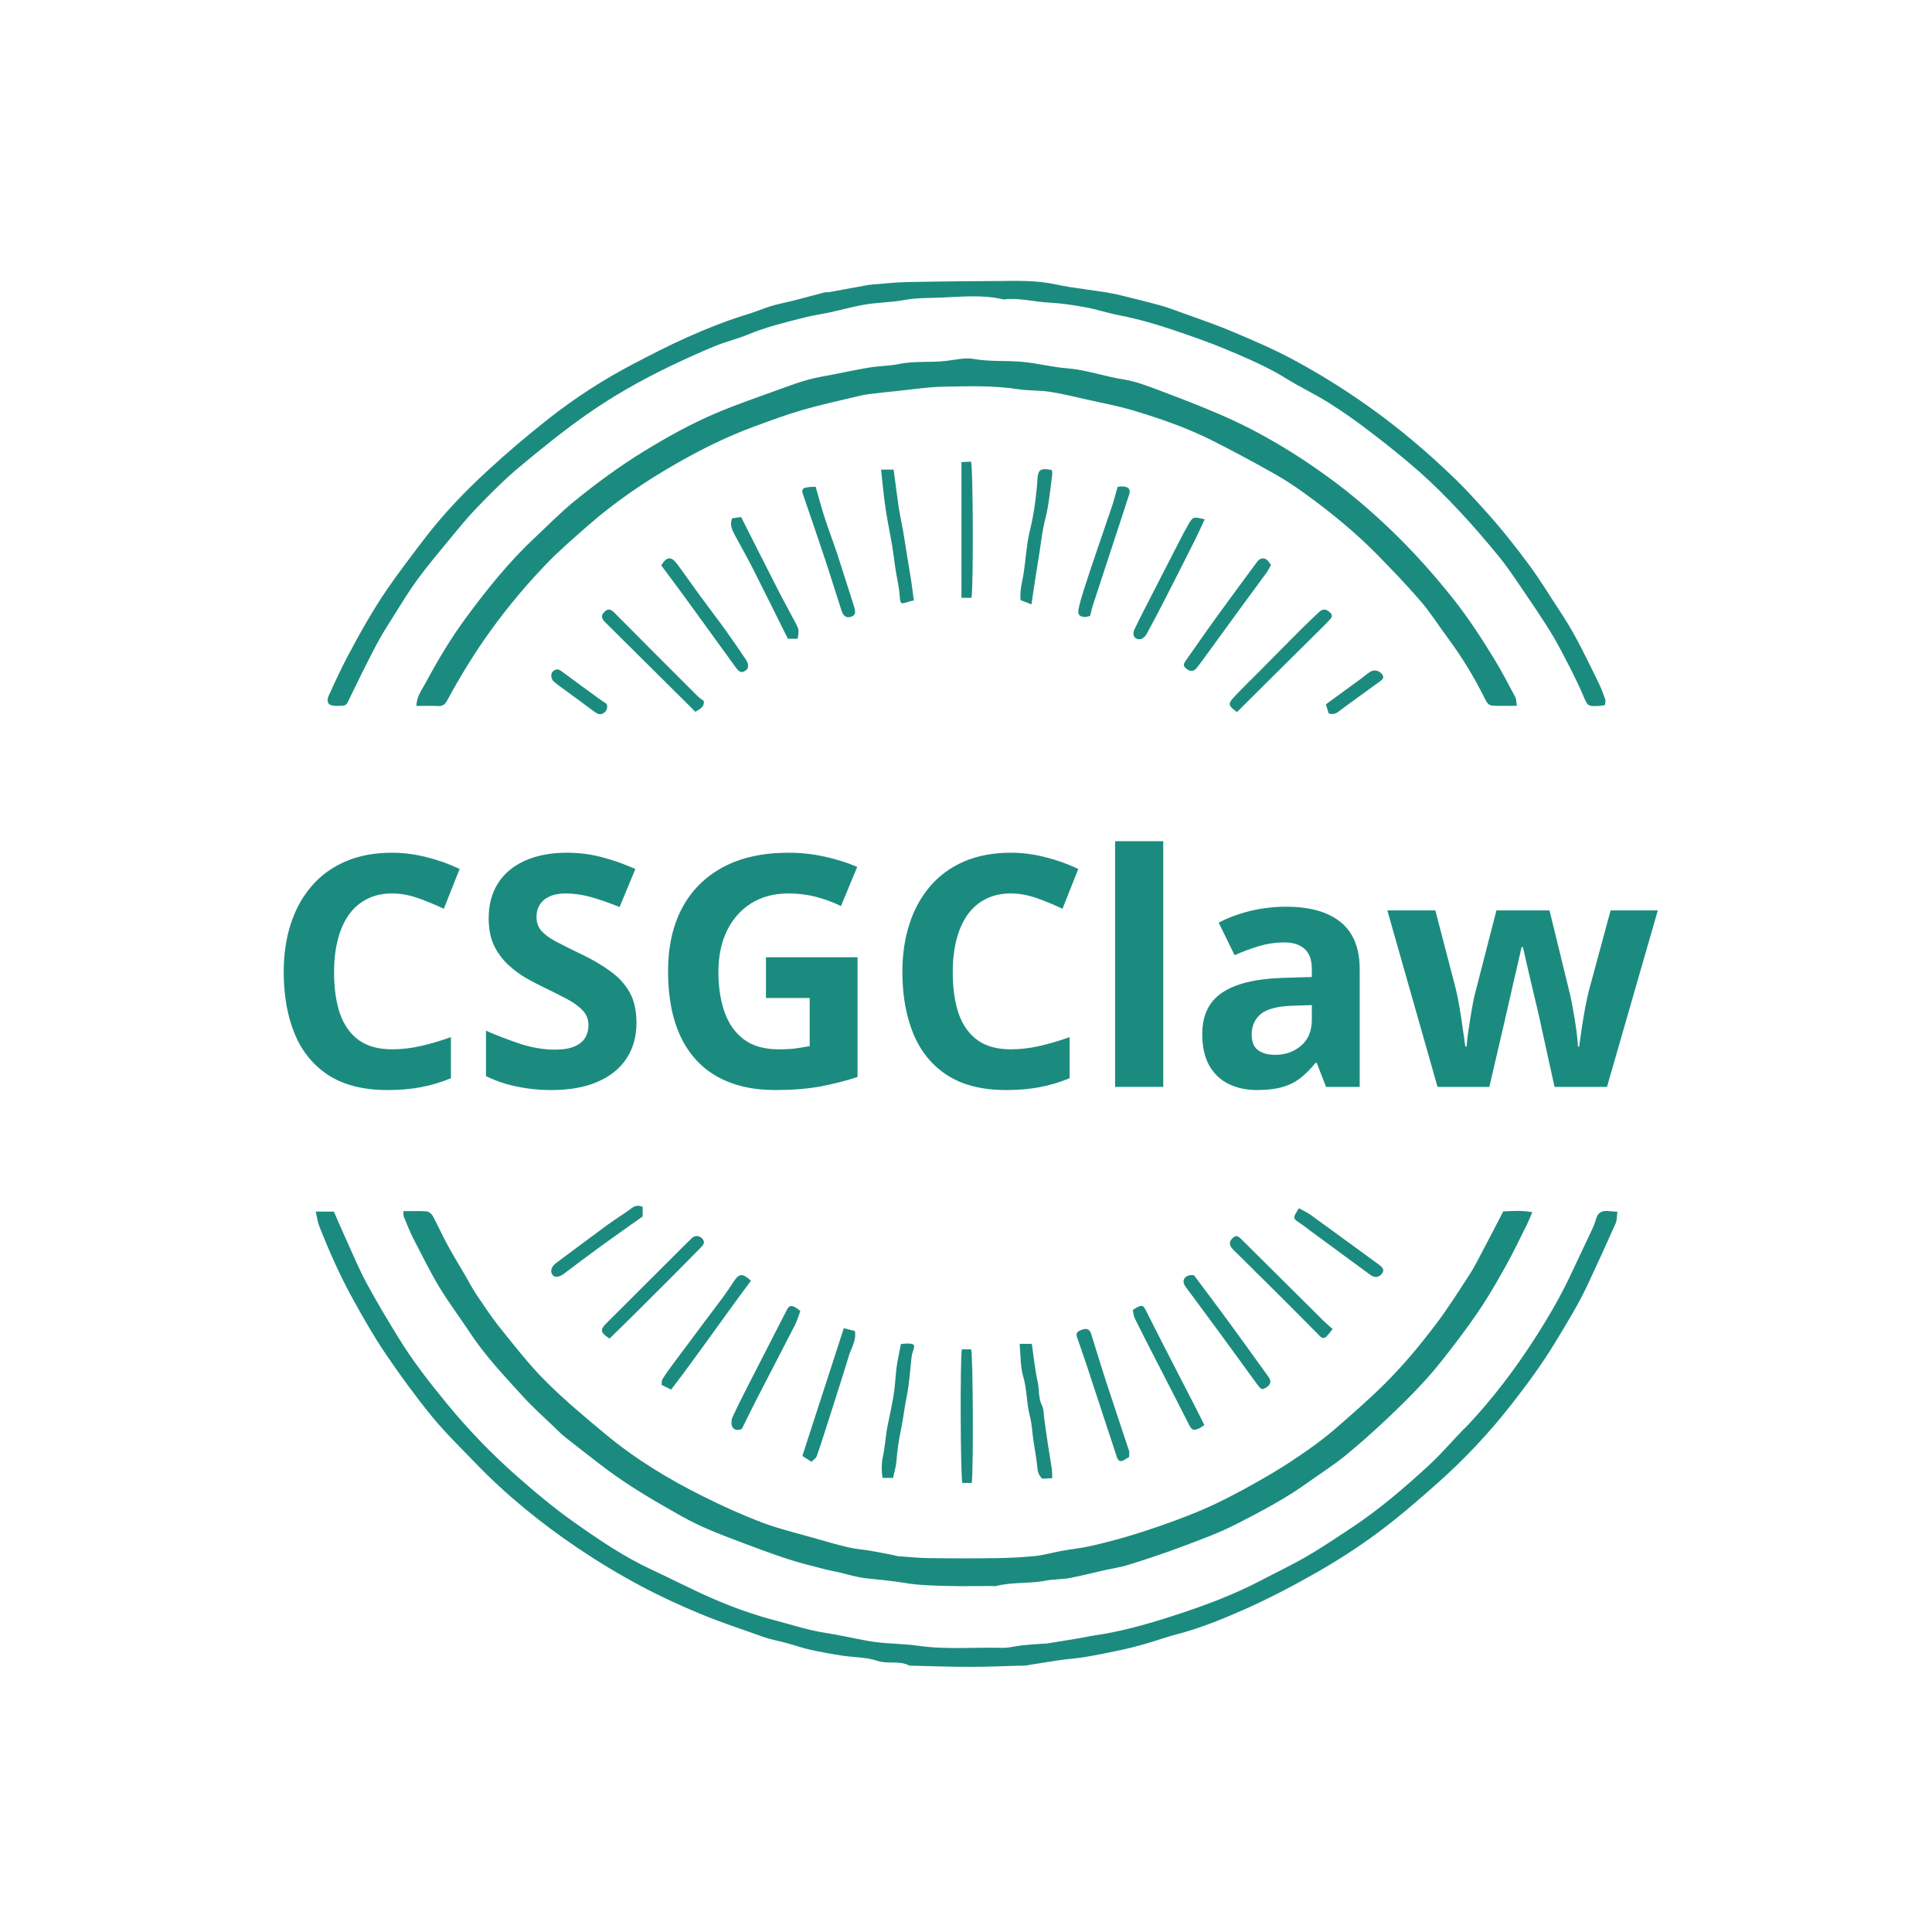
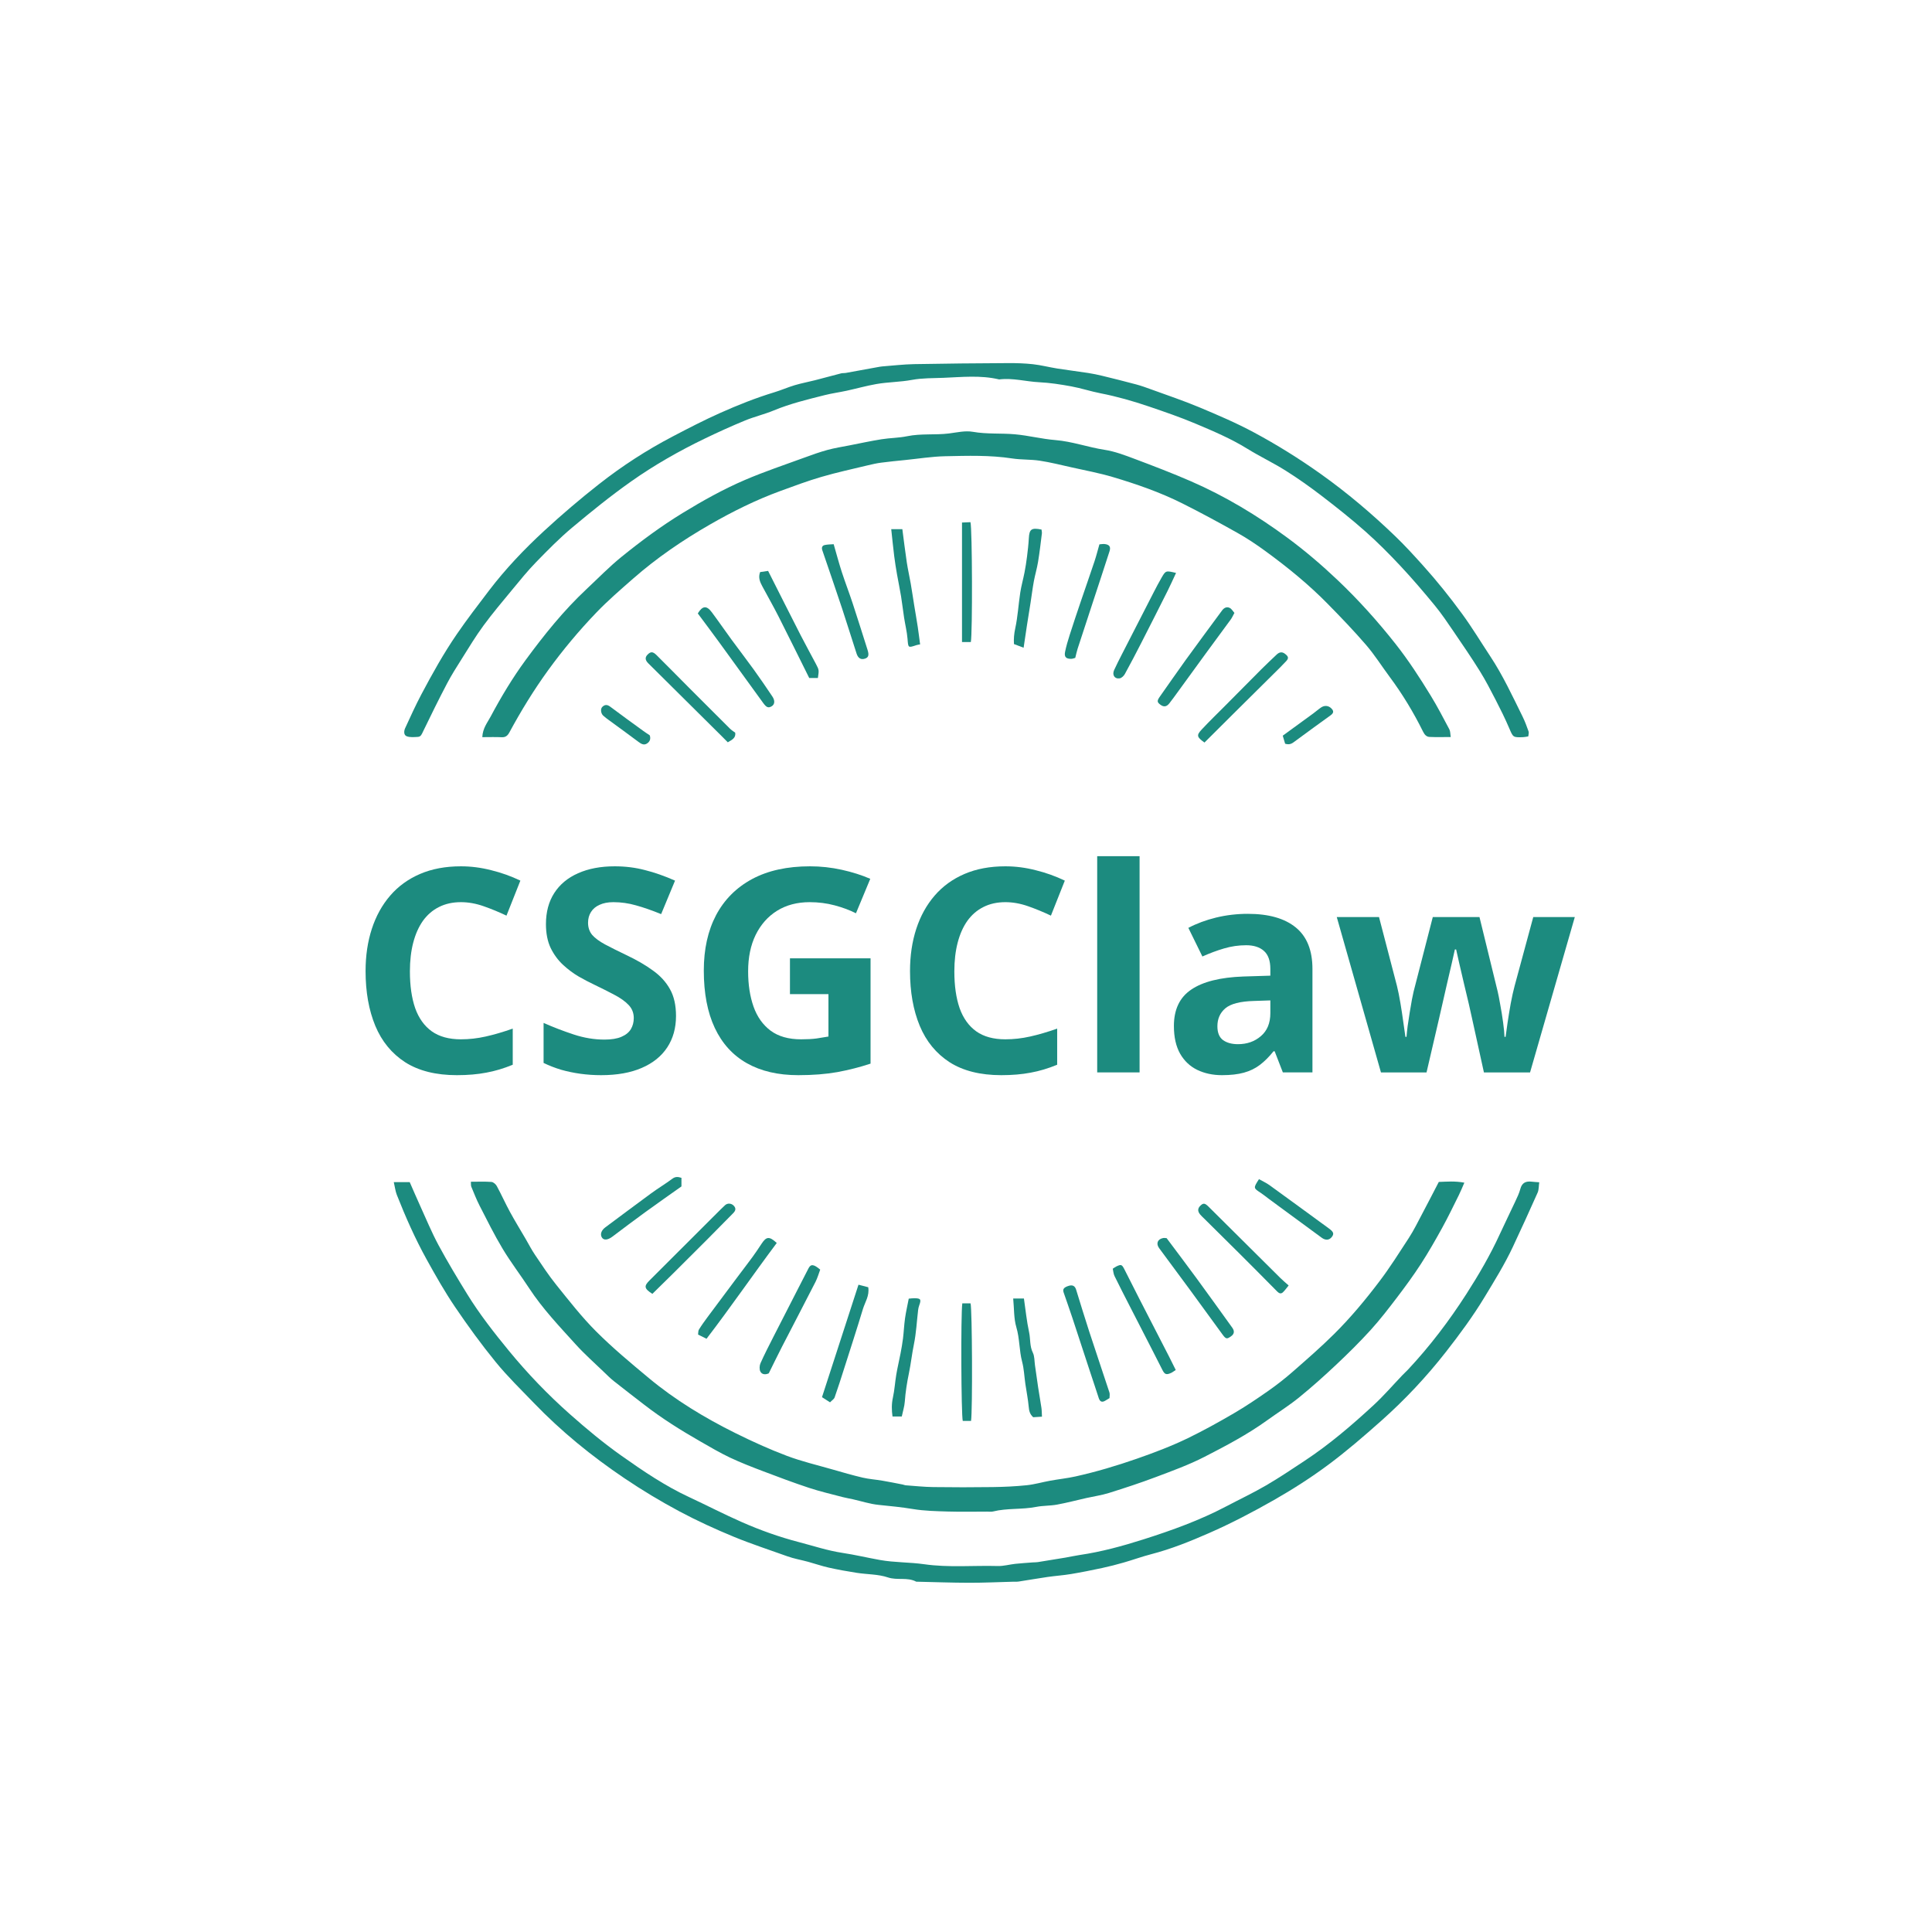
<svg xmlns="http://www.w3.org/2000/svg" width="1024" height="1024" viewBox="0 0 1024 1024" fill="none">
-   <g transform="translate(144.4 133.2) scale(0.86)">
+   <g transform="translate(188.512 178.656) scale(0.7568)">
    <path d="M80.699 591.562C85.755 591.562 90.454 591.348 95.106 591.693C96.438 591.8 98.128 593.275 98.83 594.572C102.042 600.496 104.79 606.671 108.014 612.596C111.5 619.008 115.331 625.23 119.007 631.535C121.172 635.247 123.135 639.102 125.538 642.659C130.344 649.773 135.043 656.994 140.421 663.668C149.415 674.828 158.254 686.237 168.354 696.337C179.93 707.913 192.588 718.465 205.199 728.958C223.782 744.436 244.399 756.915 266.027 767.634C277.745 773.452 289.702 778.889 301.932 783.505C312.329 787.431 323.263 789.989 333.982 793.07C340.965 795.068 347.936 797.115 355.003 798.768C359.536 799.827 364.235 800.125 368.839 800.91C373.61 801.719 378.357 802.694 383.103 803.61C383.841 803.753 384.555 804.11 385.292 804.158C391.693 804.622 398.093 805.312 404.506 805.395C418.389 805.585 432.285 805.597 446.168 805.395C454.103 805.288 462.05 804.919 469.938 804.11C475.47 803.539 480.895 801.933 486.391 800.934C492.28 799.863 498.264 799.256 504.094 797.959C518.632 794.723 532.86 790.488 546.97 785.575C559.188 781.316 571.239 776.759 582.839 771.144C593.795 765.826 604.491 759.89 615.007 753.751C623.276 748.921 631.258 743.543 639.11 738.047C644.964 733.955 650.638 729.517 656.016 724.818C665.926 716.145 675.895 707.496 685.222 698.229C696.75 686.796 707.124 674.34 716.963 661.349C724.375 651.581 730.835 641.267 737.497 631.059C741.137 625.468 744.064 619.4 747.204 613.5C750.976 606.397 754.64 599.235 758.566 591.693C764.098 591.514 769.868 590.943 776.459 592.216C774.995 595.547 773.925 598.284 772.616 600.889C768.773 608.61 765.038 616.391 760.874 623.945C756.151 632.499 751.297 641.017 745.991 649.202C740.792 657.22 735.117 664.965 729.324 672.579C723.411 680.348 717.439 688.116 710.884 695.338C703.282 703.701 695.216 711.684 686.983 719.441C678.477 727.459 669.756 735.287 660.679 742.651C653.541 748.445 645.677 753.346 638.206 758.736C624.442 768.658 609.44 776.533 594.426 784.242C583.505 789.846 571.834 794.069 560.318 798.411C549.539 802.48 538.571 806.061 527.578 809.511C522.45 811.117 517.049 811.879 511.779 813.056C504.903 814.603 498.086 816.423 491.162 817.684C486.368 818.565 481.359 818.339 476.576 819.278C466.595 821.253 456.292 820.028 446.371 822.491C445.109 822.8 443.718 822.586 442.385 822.586C433.248 822.586 424.112 822.8 414.987 822.526C406.707 822.276 398.343 822.122 390.206 820.765C382.211 819.433 374.216 818.684 366.186 817.863C360.143 817.244 354.23 815.293 348.258 813.949C345.878 813.413 343.451 813.033 341.096 812.414C333.196 810.32 325.214 808.488 317.469 805.93C306.702 802.373 296.078 798.376 285.478 794.355C277.626 791.369 269.751 788.335 262.161 784.754C255.046 781.387 248.253 777.366 241.413 773.452C227.838 765.683 214.585 757.391 202.189 747.803C195.027 742.271 187.841 736.762 180.751 731.135C178.253 729.148 175.98 726.876 173.684 724.651C167.165 718.358 160.336 712.35 154.269 705.652C142.764 692.946 130.903 680.514 121.457 666.072C115.402 656.816 108.645 648.012 102.958 638.554C97.081 628.775 92.013 618.484 86.79 608.325C84.589 604.03 82.84 599.497 80.984 595.036C80.651 594.251 80.806 593.263 80.675 591.55L80.699 591.562Z" fill="#1C8B7F" />
    <path d="M88.684 280.189C88.97 273.944 92.218 270.089 94.466 265.889C101.807 252.137 109.813 238.741 119.021 226.202C131.965 208.583 145.646 191.511 161.683 176.509C169.821 168.895 177.613 160.853 186.262 153.857C199.872 142.853 213.958 132.407 228.936 123.247C243.033 114.622 257.464 106.568 272.621 100.06C286.147 94.254 300.162 89.579 313.998 84.511C319.399 82.524 324.848 80.573 330.392 79.05C335.436 77.67 340.635 76.873 345.774 75.862C353.257 74.387 360.728 72.781 368.259 71.567C374.207 70.615 380.334 70.651 386.211 69.438C395.967 67.427 405.865 68.712 415.549 67.499C421.164 66.797 426.863 65.393 432.299 66.356C442.079 68.082 451.893 67.225 461.637 68.082C471.119 68.914 480.469 71.365 489.963 72.126C501.8 73.078 512.912 77.183 524.547 78.967C531.649 80.062 538.585 82.703 545.378 85.249C558.631 90.233 571.873 95.289 584.864 100.94C608.943 111.41 631.333 124.912 652.426 140.462C664.846 149.61 676.576 159.639 687.795 170.287C702.368 184.135 715.717 198.994 728.173 214.769C737.297 226.321 745.244 238.598 752.894 251.09C757.593 258.763 761.733 266.782 765.969 274.741C766.671 276.061 766.552 277.822 766.932 280.106C761.436 280.106 756.725 280.261 752.026 280.035C749.86 279.928 748.564 278.405 747.517 276.287C740.855 262.82 733.098 249.995 724.116 237.92C718.608 230.508 713.67 222.621 707.662 215.649C699.025 205.62 689.829 196.055 680.538 186.609C674.173 180.137 667.439 173.987 660.504 168.133C652.89 161.709 644.978 155.606 636.924 149.741C630.714 145.22 624.302 140.914 617.604 137.166C604.839 129.992 591.966 123.009 578.88 116.454C563.331 108.673 546.889 102.975 530.258 98.026C520.8 95.218 511.044 93.41 501.396 91.245C493.972 89.579 486.561 87.711 479.042 86.569C472.701 85.606 466.158 85.986 459.817 85.011C444.208 82.608 428.528 83.119 412.872 83.452C403.533 83.654 394.23 85.165 384.914 86.105C379.299 86.676 373.684 87.212 368.092 87.949C364.975 88.354 361.882 89.044 358.813 89.781C347.963 92.41 337.018 94.754 326.311 97.883C316.508 100.738 306.895 104.331 297.295 107.852C280.199 114.11 263.936 122.188 248.173 131.253C229.055 142.246 210.888 154.619 194.292 169.18C185.512 176.89 176.614 184.539 168.536 192.962C156.389 205.632 145.123 219.087 134.785 233.34C124.696 247.259 115.773 261.856 107.612 276.941C106.434 279.119 104.995 280.392 102.259 280.249C97.94 280.023 93.598 280.189 88.696 280.189H88.684Z" fill="#1C8B7F" />
    <path d="M26.73 591.83H37.853C40.387 597.588 42.719 603.049 45.182 608.462C49.369 617.646 53.224 627.021 57.994 635.896C64.288 647.578 71.152 658.975 78.124 670.289C86.725 684.244 96.814 697.152 107.211 709.822C120.393 725.895 134.693 740.766 150.29 754.566C161.77 764.726 173.524 774.517 186.004 783.344C201.16 794.075 216.555 804.521 233.508 812.408C245.88 818.166 258.015 824.472 270.507 829.956C283.486 835.666 296.882 840.425 310.611 843.994C320.675 846.611 330.526 849.919 340.936 851.489C349.704 852.81 358.424 854.892 367.216 856.462C377.495 858.294 387.94 857.973 398.124 859.424C415.362 861.887 432.541 860.21 449.732 860.685C453.777 860.793 457.845 859.603 461.914 859.163C466.03 858.722 470.171 858.473 474.299 858.151C475.429 858.068 476.583 858.128 477.701 857.949C484.161 856.926 490.609 855.879 497.045 854.797C500.341 854.237 503.612 853.476 506.92 852.988C522.267 850.752 537.173 846.659 551.901 841.972C571.638 835.69 591.101 828.683 609.494 819.011C618.785 814.121 628.315 809.624 637.38 804.354C646.671 798.965 655.594 792.945 664.564 787.02C681.969 775.54 697.756 762.002 713.032 747.892C720.074 741.384 726.368 734.056 733.006 727.108C734.315 725.74 735.731 724.479 737.027 723.099C752.279 706.8 765.722 689.086 777.786 670.325C786.506 656.763 794.62 642.855 801.341 628.163C804.839 620.537 808.575 613.006 812.108 605.404C813.44 602.537 814.868 599.634 815.665 596.589C816.819 592.211 819.579 591.033 823.636 591.509C825.123 591.687 826.634 591.758 828.906 591.937C828.526 594.554 828.692 597.112 827.776 599.194C822.125 611.935 816.319 624.594 810.407 637.216C804.684 649.434 797.558 660.867 790.587 672.407C782.497 685.779 773.253 698.318 763.688 710.56C750.066 728.001 734.898 744.18 718.338 758.908C706.25 769.651 693.973 780.275 681.005 789.9C668.954 798.846 656.201 807.007 643.15 814.443C628.362 822.866 613.194 830.801 597.621 837.629C584.522 843.376 571.15 848.777 557.184 852.393C550.712 854.071 544.406 856.379 537.982 858.223C532.974 859.662 527.918 860.971 522.814 862.065C515.545 863.624 508.252 865.087 500.912 866.313C495.546 867.205 490.098 867.562 484.708 868.335C477.903 869.322 471.122 870.524 464.329 871.559C463.021 871.761 461.676 871.642 460.344 871.678C450.101 871.94 439.846 872.439 429.603 872.416C417.266 872.392 404.929 871.928 392.592 871.654C386.37 868.311 379.35 870.893 372.712 868.656C365.895 866.36 358.257 866.598 351.012 865.468C344.41 864.445 337.819 863.255 331.299 861.804C326.41 860.709 321.651 859.032 316.809 857.711C311.967 856.391 306.97 855.558 302.271 853.857C289.827 849.372 277.264 845.315 264.987 840.271C251.96 834.905 239.206 829.064 226.822 822.461C213.569 815.394 200.708 807.638 188.217 799.215C165.28 783.737 143.961 766.403 124.783 746.476C115.741 737.078 106.343 727.953 98.11 717.864C88.01 705.48 78.588 692.512 69.618 679.283C62.384 668.6 55.984 657.31 49.726 646.008C41.66 631.446 34.926 616.218 28.823 600.741C27.824 598.207 27.527 595.399 26.694 591.83H26.73Z" fill="#1C8B7F" />
    <path d="M821.199 279.677C819.89 279.879 818.796 280.141 817.701 280.188C810.42 280.474 810.646 280.367 807.791 273.717C804.936 267.043 801.7 260.523 798.369 254.063C794.859 247.246 791.326 240.406 787.281 233.898C781.452 224.535 775.206 215.422 768.996 206.309C764.761 200.099 760.561 193.818 755.79 188.012C748.01 178.542 740.051 169.203 731.676 160.269C723.8 151.858 715.639 143.649 707.014 136.011C697.282 127.386 687.051 119.284 676.736 111.361C668.539 105.08 660.093 99.06 651.349 93.564C642.64 88.067 633.253 83.653 624.497 78.229C612.958 71.079 600.525 65.832 588.117 60.597C577.481 56.112 566.512 52.353 555.579 48.629C544.48 44.846 533.201 41.634 521.662 39.374C514.761 38.029 508.04 35.781 501.14 34.52C493.74 33.163 486.245 31.998 478.75 31.629C469.363 31.165 460.143 28.476 450.662 29.666C437.73 26.573 424.572 28.024 411.593 28.536C404.312 28.821 396.793 28.655 389.667 29.975C381.303 31.534 372.845 31.45 364.553 32.914C357.593 34.151 350.764 36.066 343.864 37.577C338.772 38.684 333.573 39.374 328.529 40.647C316.466 43.692 304.367 46.595 292.803 51.389C286.26 54.102 279.276 55.72 272.721 58.42C263.216 62.334 253.841 66.582 244.574 71.055C226.621 79.716 209.264 89.578 193.001 101.047C178.689 111.135 165.02 122.199 151.588 133.453C142.642 140.948 134.409 149.348 126.26 157.723C120.359 163.802 115.006 170.429 109.604 176.972C102.74 185.276 95.78 193.52 89.416 202.193C83.991 209.581 79.244 217.48 74.354 225.249C70.761 230.948 67.121 236.658 63.992 242.618C58.175 253.706 52.643 264.949 47.194 276.227C46.313 278.047 45.731 279.903 43.553 280.01C40.924 280.153 38.045 280.462 35.714 279.558C33.56 278.725 33.762 275.846 34.631 273.955C38.283 265.984 41.912 257.989 46.004 250.244C53.666 235.778 61.637 221.466 70.904 207.975C78.019 197.613 85.692 187.631 93.306 177.626C104.87 162.434 118.015 148.622 132.006 135.714C144.343 124.329 157.168 113.407 170.373 103.033C186.541 90.328 203.815 79.133 222.065 69.591C232.974 63.881 243.931 58.206 255.174 53.186C267.594 47.642 280.24 42.598 293.291 38.636C298.097 37.173 302.725 35.127 307.543 33.687C312.195 32.307 317.001 31.427 321.7 30.225C327.803 28.667 333.871 26.977 339.962 25.419C341.045 25.145 342.234 25.3 343.341 25.098C351.216 23.682 359.092 22.23 366.968 20.791C367.527 20.684 368.086 20.612 368.645 20.565C376.14 19.994 383.623 19.09 391.13 18.947C412.984 18.53 434.839 18.352 456.705 18.233C462.582 18.197 468.495 18.364 474.336 19.006C480.035 19.637 485.638 21.112 491.313 22.016C498.522 23.158 505.779 24.039 513.001 25.145C516.296 25.657 519.58 26.335 522.827 27.12C530.798 29.071 538.769 31.046 546.692 33.175C550.273 34.139 553.783 35.412 557.269 36.685C568.475 40.778 579.813 44.561 590.806 49.165C603.749 54.59 616.717 60.122 629.054 66.748C645.293 75.469 660.949 85.236 676.011 95.955C694.522 109.136 711.772 123.781 728.107 139.509C734.852 145.993 741.169 152.929 747.439 159.9C757.218 170.762 766.319 182.111 774.909 193.865C781.892 203.407 788.007 213.578 794.538 223.453C803.425 236.872 810.159 251.458 817.261 265.829C818.915 269.184 820.212 272.717 821.461 276.251C821.794 277.19 821.33 278.428 821.211 279.701L821.199 279.677Z" fill="#1C8B7F" />
    <path d="M332.226 746.045C329.882 744.546 328.193 743.464 326.587 742.429C335.105 716.161 343.516 690.249 352.141 663.672C354.711 664.338 356.912 664.909 358.982 665.444C359.933 671.5 356.721 675.854 355.282 680.601C351.035 694.615 346.514 708.535 342.064 722.49C339.923 729.199 337.805 735.921 335.45 742.559C335.01 743.809 333.534 744.677 332.226 746.045Z" fill="#1C8B7F" />
    <path d="M527.937 743.102C526.937 743.709 525.986 744.28 525.046 744.851C522.666 746.302 521.227 745.636 520.382 742.995C518.467 736.987 516.421 731.027 514.458 725.031C510.27 712.289 506.13 699.524 501.907 686.794C499.944 680.858 497.838 674.969 495.804 669.056C495.018 666.76 495.994 665.511 499.384 664.452C502.073 663.62 503.751 664.524 504.56 667.129C507.593 676.896 510.544 686.699 513.72 696.419C518.372 710.695 523.226 724.9 527.901 739.164C528.282 740.342 527.949 741.758 527.949 743.102H527.937Z" fill="#1C8B7F" />
    <path d="M325.331 653.113C324.308 655.837 323.451 658.931 322.024 661.726C314.291 676.883 306.379 691.956 298.587 707.089C295.434 713.216 292.448 719.426 289.319 725.731C287.13 726.766 284.572 726.719 283.43 724.482C282.633 722.923 282.776 720.318 283.526 718.629C286.345 712.312 289.521 706.149 292.662 699.975C298.313 688.851 304.036 677.751 309.722 666.64C312.197 661.81 314.648 656.956 317.17 652.149C318.776 649.08 320.762 649.235 325.331 653.101V653.113Z" fill="#1C8B7F" />
    <path d="M567.947 631.063C575.073 640.604 582.092 649.86 588.945 659.223C597.332 670.679 605.6 682.219 613.892 693.735C615.677 696.222 615.344 698.185 612.988 699.862C610.168 701.861 609.467 701.778 607.159 698.637C599.58 688.298 592.097 677.901 584.519 667.574C577.298 657.724 570.005 647.921 562.724 638.094C560.38 634.93 561.546 631.777 565.472 630.992C566.364 630.813 567.34 631.051 567.947 631.075V631.063Z" fill="#1C8B7F" />
    <path d="M615.414 193.208C614.367 195.1 613.785 196.504 612.916 197.705C607.051 205.76 601.103 213.754 595.226 221.785C588.766 230.612 582.365 239.487 575.929 248.326C573.942 251.063 571.967 253.811 569.885 256.476C567.946 258.974 565.948 259.236 563.604 257.487C561.094 255.619 561.129 254.727 563.402 251.515C569.374 243.115 575.191 234.597 581.235 226.246C589.67 214.599 598.247 203.047 606.777 191.46C608.157 189.58 610.097 188.616 612.202 189.711C613.523 190.401 614.367 191.995 615.414 193.173V193.208Z" fill="#1C8B7F" />
    <path d="M530.244 652.459C531.351 651.745 531.946 651.269 532.6 650.948C536.038 649.294 536.585 649.413 538.299 652.744C541.82 659.597 545.234 666.497 548.744 673.361C555.668 686.864 562.639 700.343 569.575 713.846C571.169 716.951 572.692 720.08 574.334 723.387C572.859 724.327 571.99 725.053 570.991 725.493C567.791 726.921 566.637 726.54 565.078 723.53C562.497 718.533 559.998 713.513 557.429 708.504C552.396 698.666 547.328 688.851 542.296 679.024C538.644 671.898 534.967 664.784 531.458 657.598C530.685 656.028 530.601 654.124 530.233 652.482L530.244 652.459Z" fill="#1C8B7F" />
    <path d="M239.608 193.564C242.903 188.103 245.782 187.841 249.399 192.695C254.134 199.036 258.607 205.568 263.282 211.956C268.386 218.928 273.68 225.768 278.736 232.776C283.221 238.998 287.552 245.339 291.823 251.703C293.809 254.654 293.488 257.307 291.335 258.58C289.015 259.948 287.706 259.436 285.387 256.236C275.12 242.067 264.876 227.886 254.574 213.741C249.625 206.936 244.557 200.214 239.62 193.564H239.608Z" fill="#1C8B7F" />
    <path d="M574.548 165.18C572.431 169.689 570.646 173.734 568.671 177.672C562.556 189.866 556.406 202.048 550.184 214.195C546.448 221.5 542.653 228.78 538.691 235.978C537.966 237.287 536.443 238.774 535.099 239C531.506 239.595 529.614 236.644 531.208 233.158C532.91 229.435 534.777 225.771 536.645 222.13C544.045 207.652 551.457 193.197 558.892 178.743C560.689 175.257 562.497 171.783 564.472 168.392C567.351 163.455 567.422 163.491 574.548 165.18Z" fill="#1C8B7F" />
    <path d="M294.905 634.44C278.345 656.556 262.665 679.409 245.724 701.526C243.499 700.431 241.857 699.61 239.811 698.599C239.977 697.505 239.811 696.053 240.406 695.078C242.285 692.032 244.391 689.105 246.533 686.226C253.242 677.173 260 668.155 266.745 659.137C270.469 654.153 274.276 649.227 277.952 644.219C280.153 641.221 282.199 638.116 284.245 635.011C287.648 629.859 289.67 629.621 294.905 634.44Z" fill="#1C8B7F" />
    <path d="M387.346 673.443C388.715 673.336 390.011 673.121 391.296 673.133C395.769 673.193 396.21 673.918 394.687 678.13C394.306 679.177 394.044 680.283 393.913 681.39C392.962 689.408 392.581 697.534 390.963 705.409C389.571 712.167 388.857 719.007 387.465 725.693C386.085 732.32 385.062 738.887 384.574 745.609C384.337 748.916 383.266 752.164 382.469 755.947H375.973C375.354 751.545 375.259 747.203 376.259 742.67C377.424 737.388 377.722 731.915 378.626 726.574C379.459 721.636 380.648 716.759 381.588 711.834C382.255 708.336 382.897 704.814 383.325 701.281C383.896 696.606 384.087 691.894 384.741 687.231C385.36 682.829 386.371 678.487 387.346 673.419V673.443Z" fill="#1C8B7F" />
    <path d="M334.765 145.059C336.894 152.411 338.5 158.514 340.451 164.522C342.866 171.933 345.674 179.202 348.113 186.602C351.67 197.393 355.037 208.231 358.487 219.045C359.653 222.697 359.189 224.363 356.75 225.183C353.978 226.123 351.932 225.076 350.813 221.686C347.387 211.264 344.211 200.759 340.749 190.35C336.192 176.621 331.469 162.951 326.794 149.258C326.187 147.462 326.711 146.058 328.412 145.665C330.494 145.178 332.695 145.225 334.765 145.059Z" fill="#1C8B7F" />
    <path d="M283.267 164.575C285.063 164.313 286.883 164.051 288.846 163.766C296.508 178.922 304.038 193.912 311.664 208.843C315.15 215.659 318.886 222.345 322.443 229.127C324.584 233.219 324.525 233.255 323.716 238.763H317.648C310.522 224.463 303.444 210.056 296.187 195.732C292.558 188.57 288.561 181.599 284.766 174.508C283.148 171.487 281.791 168.393 283.267 164.575Z" fill="#1C8B7F" />
    <path d="M207.813 670.1C202.019 666.364 201.769 664.699 205.779 660.689C221.399 645.093 237.008 629.496 252.628 613.911C254.627 611.913 256.625 609.914 258.695 607.987C260.42 606.392 263.062 606.595 264.703 608.26C266.631 610.211 266.083 611.877 264.346 613.614C258.231 619.764 252.176 625.986 246.049 632.137C238.197 640.025 230.322 647.865 222.422 655.705C217.628 660.463 212.774 665.186 207.789 670.088L207.813 670.1Z" fill="#1C8B7F" />
    <path d="M520.873 145.161C522.61 145.018 523.36 144.851 524.097 144.911C527.762 145.184 529.023 146.707 527.964 149.991C524.145 161.852 520.231 173.677 516.341 185.515C512.748 196.448 509.143 207.369 505.598 218.314C504.967 220.253 504.575 222.276 503.968 224.667C503.207 224.857 502.148 225.333 501.101 225.345C497.496 225.381 496.116 224.001 496.818 220.503C497.627 216.494 498.805 212.532 500.054 208.63C502.588 200.719 505.229 192.855 507.894 184.991C511.047 175.688 514.318 166.432 517.423 157.105C518.708 153.239 519.696 149.277 520.873 145.173V145.161Z" fill="#1C8B7F" />
    <path d="M594.473 283.979C589.084 280.136 588.727 278.899 592.486 274.866C597.899 269.06 603.621 263.564 609.201 257.925C617.564 249.502 625.892 241.043 634.291 232.656C637.765 229.182 641.358 225.839 644.903 222.46C646.759 220.688 648.675 220.105 650.947 221.901C653.267 223.721 653.612 224.875 651.637 227.017C648.817 230.074 645.819 232.965 642.869 235.892C634.018 244.683 625.143 253.451 616.292 262.231C609.07 269.393 601.873 276.579 594.461 283.967L594.473 283.979Z" fill="#1C8B7F" />
    <path d="M460.48 673.348H468.011C469.176 681.235 469.938 689.182 471.627 696.927C472.662 701.662 471.96 706.635 474.244 711.251C475.506 713.797 475.315 717.068 475.743 720.019C476.493 725.182 477.171 730.357 477.956 735.508C478.682 740.315 479.562 745.085 480.264 749.892C480.538 751.724 480.502 753.592 480.645 756.09C478.254 756.245 476.279 756.375 474.518 756.482C472.115 754.353 471.615 751.974 471.365 749.19C470.878 743.8 469.783 738.471 469.01 733.117C468.26 727.966 468.082 722.672 466.761 717.675C464.656 709.716 465.072 701.448 462.705 693.465C460.884 687.315 461.194 680.533 460.492 673.36L460.48 673.348Z" fill="#1C8B7F" />
    <path d="M653.404 664.204C652 665.905 650.858 667.582 649.419 668.962C648.146 670.176 646.837 669.89 645.505 668.546C636.499 659.409 627.445 650.32 618.356 641.255C610.338 633.248 602.26 625.301 594.206 617.318C593.266 616.39 592.267 615.51 591.422 614.487C589.483 612.155 589.649 610.073 591.815 608.11C593.766 606.338 594.825 606.552 597.347 609.05C614.085 625.694 630.824 642.337 647.587 658.957C649.3 660.658 651.168 662.193 653.392 664.192L653.404 664.204Z" fill="#1C8B7F" />
    <path d="M395.292 215.219C394.531 215.374 393.615 215.457 392.77 215.743C386.762 217.73 387.024 217.718 386.488 211.258C386.072 206.309 384.847 201.419 384.085 196.494C383.312 191.509 382.765 186.501 381.956 181.528C381.111 176.388 380.017 171.296 379.124 166.169C378.387 161.934 377.697 157.675 377.161 153.404C376.4 147.301 375.805 141.186 375.079 134.523H382.86C383.895 142.328 384.823 150.073 385.977 157.782C386.726 162.755 387.869 167.656 388.725 172.605C389.617 177.721 390.355 182.86 391.188 187.988C391.997 192.949 392.877 197.91 393.638 202.882C394.221 206.701 394.673 210.544 395.304 215.219H395.292Z" fill="#1C8B7F" />
    <path d="M265.824 277.086C266.335 280.834 263.599 282.012 260.613 283.796C259.4 282.571 258.138 281.274 256.866 280.013C239.568 262.846 222.27 245.679 204.96 228.512C202.699 226.263 202.497 224.336 204.448 222.373C206.613 220.184 208.101 220.148 210.73 222.742C218.237 230.189 225.636 237.744 233.108 245.239C242.708 254.875 252.321 264.511 261.981 274.1C263.135 275.254 264.563 276.135 265.836 277.098L265.824 277.086Z" fill="#1C8B7F" />
    <path d="M467.789 217.568C464.969 216.497 463.101 215.783 461.031 214.998C460.805 211.346 461.103 207.825 461.923 204.029C463.708 195.821 464.16 187.338 465.433 179.01C466.159 174.276 467.491 169.636 468.407 164.925C469.121 161.26 469.704 157.561 470.168 153.849C470.703 149.566 471.203 145.259 471.441 140.953C471.786 134.505 473.249 133.374 480.328 134.802C480.423 135.67 480.697 136.622 480.59 137.514C479.757 144.2 478.983 150.91 477.889 157.549C477.139 162.093 475.783 166.543 474.95 171.075C474.046 176.013 473.44 181.009 472.666 185.97C471.833 191.3 470.941 196.606 470.12 201.936C469.359 206.861 468.645 211.798 467.789 217.568Z" fill="#1C8B7F" />
    <path d="M424.63 129.895C426.986 129.787 428.806 129.704 430.567 129.633C431.84 134.237 432.03 207.545 430.828 213.577H424.642V129.895H424.63Z" fill="#1C8B7F" />
    <path d="M424.853 676.738H430.634C431.776 680.985 432.074 751.807 430.979 759.052H425.174C424.067 754.876 423.746 684.662 424.853 676.738Z" fill="#1C8B7F" />
    <path d="M228.161 588.817V594.836C219.774 600.785 211.291 606.697 202.94 612.765C195.171 618.416 187.498 624.209 179.824 629.991C176.6 632.418 173.781 632.74 172.448 630.61C171.045 628.361 172.044 625.566 174.84 623.496C185.535 615.572 196.159 607.554 206.902 599.702C211.755 596.157 216.931 593.052 221.749 589.471C223.712 588.019 225.449 587.924 228.137 588.817H228.161Z" fill="#1C8B7F" />
    <path d="M632.636 589.762C635.241 591.225 637.799 592.367 640.012 593.961C653.919 604.014 667.743 614.174 681.603 624.274C684.934 626.701 685.41 628.093 683.482 630.425C681.662 632.614 679.104 632.65 676.547 630.758C664.281 621.717 651.992 612.723 639.702 603.693C637.727 602.242 635.836 600.647 633.79 599.303C628.662 595.936 628.638 595.984 632.624 589.75L632.636 589.762Z" fill="#1C8B7F" />
    <path d="M205.941 278.884C206.857 281.454 205.965 283.512 203.835 284.761C201.813 285.951 199.992 284.939 198.196 283.595C191.308 278.42 184.301 273.376 177.353 268.272C175.985 267.273 174.605 266.273 173.355 265.119C171.69 263.585 171.321 260.42 172.701 259.04C174.367 257.363 176.104 257.232 178.197 258.802C185.847 264.56 193.628 270.152 201.372 275.791C202.871 276.885 204.442 277.885 205.941 278.896V278.884Z" fill="#1C8B7F" />
    <path d="M650.94 284.798C650.404 283.001 649.893 281.229 649.274 279.159C656.519 273.888 663.622 268.725 670.712 263.538C672.532 262.206 674.222 260.683 676.09 259.422C678.54 257.756 681.288 258.054 683.251 259.993C685.143 261.861 685.036 263.252 682.787 264.894C674.138 271.188 665.43 277.374 656.864 283.786C654.949 285.214 653.26 285.488 650.928 284.798H650.94Z" fill="#1C8B7F" />
    <path d="M790.168 514.994L781.799 476.942C781.345 474.671 780.599 471.33 779.56 466.918C778.522 462.442 777.387 457.673 776.154 452.613C774.987 447.487 773.884 442.751 772.845 438.404C771.872 434.057 771.159 430.878 770.704 428.867H769.829C769.374 430.878 768.661 434.057 767.688 438.404C766.714 442.751 765.611 447.487 764.379 452.613C763.211 457.738 762.108 462.571 761.07 467.113C760.032 471.59 759.253 474.996 758.734 477.332L749.976 514.994H718.055L687.108 406.191H716.693L729.247 454.364C730.09 457.738 730.901 461.76 731.68 466.432C732.458 471.038 733.139 475.515 733.723 479.862C734.372 484.144 734.859 487.55 735.183 490.08H735.962C736.091 488.199 736.351 485.701 736.74 482.587C737.194 479.473 737.681 476.261 738.2 472.952C738.784 469.578 739.303 466.562 739.757 463.902C740.276 461.177 740.665 459.328 740.925 458.354L754.355 406.191H787.054L799.803 458.354C800.257 460.236 800.841 463.22 801.555 467.308C802.333 471.395 803.014 475.612 803.598 479.959C804.182 484.241 804.507 487.615 804.571 490.08H805.35C805.61 487.874 806.064 484.598 806.712 480.251C807.361 475.904 808.107 471.363 808.951 466.626C809.859 461.825 810.767 457.738 811.676 454.364L824.716 406.191H853.815L822.478 514.994H790.168Z" fill="#1C8B7F" />
    <path d="M624.821 403.93C639.419 403.93 650.61 407.109 658.396 413.467C666.181 419.825 670.074 429.492 670.074 442.468V514.971H649.345L643.603 500.178H642.825C639.711 504.071 636.531 507.25 633.288 509.715C630.044 512.181 626.313 513.997 622.096 515.165C617.879 516.333 612.753 516.917 606.719 516.917C600.296 516.917 594.522 515.684 589.397 513.219C584.336 510.753 580.346 506.99 577.426 501.93C574.507 496.804 573.047 490.316 573.047 482.466C573.047 470.918 577.102 462.418 585.212 456.968C593.322 451.454 605.487 448.404 621.707 447.821L640.586 447.237V442.468C640.586 436.759 639.094 432.574 636.11 429.914C633.125 427.254 628.973 425.924 623.653 425.924C618.398 425.924 613.24 426.67 608.179 428.162C603.119 429.654 598.058 431.536 592.997 433.807L583.168 413.759C588.943 410.71 595.398 408.309 602.535 406.557C609.736 404.806 617.165 403.93 624.821 403.93ZM640.586 464.559L629.103 464.949C619.501 465.208 612.818 466.927 609.055 470.107C605.357 473.286 603.508 477.47 603.508 482.661C603.508 487.202 604.838 490.446 607.498 492.393C610.158 494.274 613.629 495.215 617.911 495.215C624.269 495.215 629.622 493.333 633.969 489.57C638.381 485.807 640.586 480.455 640.586 473.513V464.559Z" fill="#1C8B7F" />
    <path d="M549.008 514.983H519.326V363.555H549.008V514.983Z" fill="#1C8B7F" />
    <path d="M454.996 395.757C449.221 395.757 444.096 396.892 439.619 399.163C435.207 401.369 431.477 404.58 428.428 408.797C425.443 413.015 423.172 418.108 421.615 424.077C420.058 430.045 419.28 436.76 419.28 444.222C419.28 454.278 420.512 462.874 422.978 470.011C425.508 477.083 429.401 482.5 434.656 486.263C439.911 489.961 446.691 491.81 454.996 491.81C460.77 491.81 466.544 491.162 472.318 489.864C478.158 488.566 484.483 486.717 491.296 484.317V509.62C485.002 512.215 478.806 514.064 472.708 515.167C466.609 516.335 459.764 516.919 452.173 516.919C437.511 516.919 425.443 513.902 415.971 507.868C406.563 501.769 399.589 493.27 395.047 482.371C390.506 471.406 388.235 458.625 388.235 444.027C388.235 433.257 389.695 423.395 392.614 414.442C395.534 405.489 399.816 397.736 405.46 391.183C411.105 384.63 418.079 379.569 426.384 376.001C434.688 372.433 444.226 370.648 454.996 370.648C462.067 370.648 469.139 371.557 476.211 373.373C483.348 375.125 490.16 377.558 496.648 380.672L486.916 405.197C481.596 402.666 476.244 400.46 470.859 398.579C465.474 396.697 460.186 395.757 454.996 395.757Z" fill="#1C8B7F" />
    <path d="M304.15 435.074H360.595V508.841C353.134 511.307 345.381 513.285 337.336 514.778C329.291 516.205 320.176 516.919 309.99 516.919C295.846 516.919 283.843 514.129 273.982 508.549C264.12 502.97 256.626 494.73 251.501 483.83C246.375 472.931 243.813 459.533 243.813 443.638C243.813 428.715 246.667 415.804 252.377 404.905C258.151 394.005 266.553 385.571 277.582 379.602C288.677 373.633 302.204 370.648 318.164 370.648C325.69 370.648 333.119 371.459 340.45 373.081C347.782 374.703 354.432 376.812 360.401 379.407L350.377 403.542C346.03 401.336 341.067 399.487 335.487 397.995C329.908 396.503 324.068 395.757 317.97 395.757C309.211 395.757 301.588 397.768 295.1 401.79C288.677 405.813 283.681 411.457 280.113 418.724C276.609 425.926 274.857 434.425 274.857 444.222C274.857 453.499 276.123 461.739 278.653 468.941C281.183 476.077 285.173 481.689 290.623 485.777C296.073 489.799 303.177 491.81 311.936 491.81C316.218 491.81 319.819 491.616 322.738 491.227C325.723 490.772 328.513 490.318 331.108 489.864V460.182H304.15V435.074Z" fill="#1C8B7F" />
    <path d="M224.351 475.461C224.351 483.895 222.308 491.227 218.22 497.455C214.133 503.683 208.164 508.484 200.314 511.858C192.528 515.232 183.056 516.919 171.897 516.919C166.966 516.919 162.132 516.594 157.396 515.946C152.725 515.297 148.216 514.356 143.869 513.123C139.587 511.826 135.499 510.236 131.607 508.355V480.327C138.354 483.311 145.361 486.004 152.627 488.404C159.894 490.805 167.096 492.005 174.232 492.005C179.163 492.005 183.121 491.356 186.105 490.059C189.154 488.761 191.36 486.977 192.723 484.706C194.085 482.435 194.767 479.84 194.767 476.921C194.767 473.352 193.566 470.303 191.166 467.773C188.765 465.242 185.456 462.874 181.239 460.668C177.087 458.463 172.383 456.094 167.128 453.564C163.819 452.007 160.218 450.126 156.326 447.92C152.433 445.649 148.735 442.891 145.231 439.648C141.728 436.404 138.841 432.478 136.57 427.872C134.364 423.201 133.261 417.621 133.261 411.133C133.261 402.634 135.207 395.367 139.1 389.334C142.993 383.3 148.54 378.693 155.742 375.514C163.008 372.27 171.572 370.648 181.434 370.648C188.83 370.648 195.869 371.524 202.552 373.276C209.299 374.963 216.339 377.428 223.67 380.672L213.938 404.126C207.386 401.466 201.514 399.422 196.324 397.995C191.133 396.503 185.846 395.757 180.461 395.757C176.698 395.757 173.486 396.373 170.826 397.606C168.166 398.774 166.155 400.46 164.792 402.666C163.43 404.807 162.749 407.305 162.749 410.16C162.749 413.534 163.722 416.388 165.668 418.724C167.679 420.995 170.664 423.201 174.622 425.342C178.644 427.483 183.64 429.981 189.609 432.835C196.875 436.274 203.071 439.875 208.197 443.638C213.387 447.336 217.377 451.715 220.167 456.776C222.957 461.771 224.351 468 224.351 475.461Z" fill="#1C8B7F" />
    <path d="M73.7 395.757C67.925 395.757 62.8 396.892 58.323 399.163C53.911 401.369 50.181 404.58 47.132 408.797C44.147 413.015 41.876 418.108 40.319 424.077C38.762 430.045 37.984 436.76 37.984 444.222C37.984 454.278 39.216 462.874 41.682 470.011C44.212 477.083 48.105 482.5 53.36 486.263C58.615 489.961 65.395 491.81 73.7 491.81C79.474 491.81 85.248 491.162 91.022 489.864C96.862 488.566 103.187 486.717 110 484.317V509.62C103.706 512.215 97.51 514.064 91.412 515.167C85.313 516.335 78.468 516.919 70.877 516.919C56.215 516.919 44.147 513.902 34.675 507.868C25.267 501.769 18.293 493.27 13.751 482.371C9.21 471.406 6.939 458.625 6.939 444.027C6.939 433.257 8.399 423.395 11.318 414.442C14.238 405.489 18.52 397.736 24.164 391.183C29.809 384.63 36.783 379.569 45.088 376.001C53.392 372.433 62.93 370.648 73.7 370.648C80.772 370.648 87.843 371.557 94.915 373.373C102.052 375.125 108.864 377.558 115.352 380.672L105.62 405.197C100.3 402.666 94.948 400.46 89.563 398.579C84.178 396.697 78.89 395.757 73.7 395.757Z" fill="#1C8B7F" />
  </g>
</svg>
